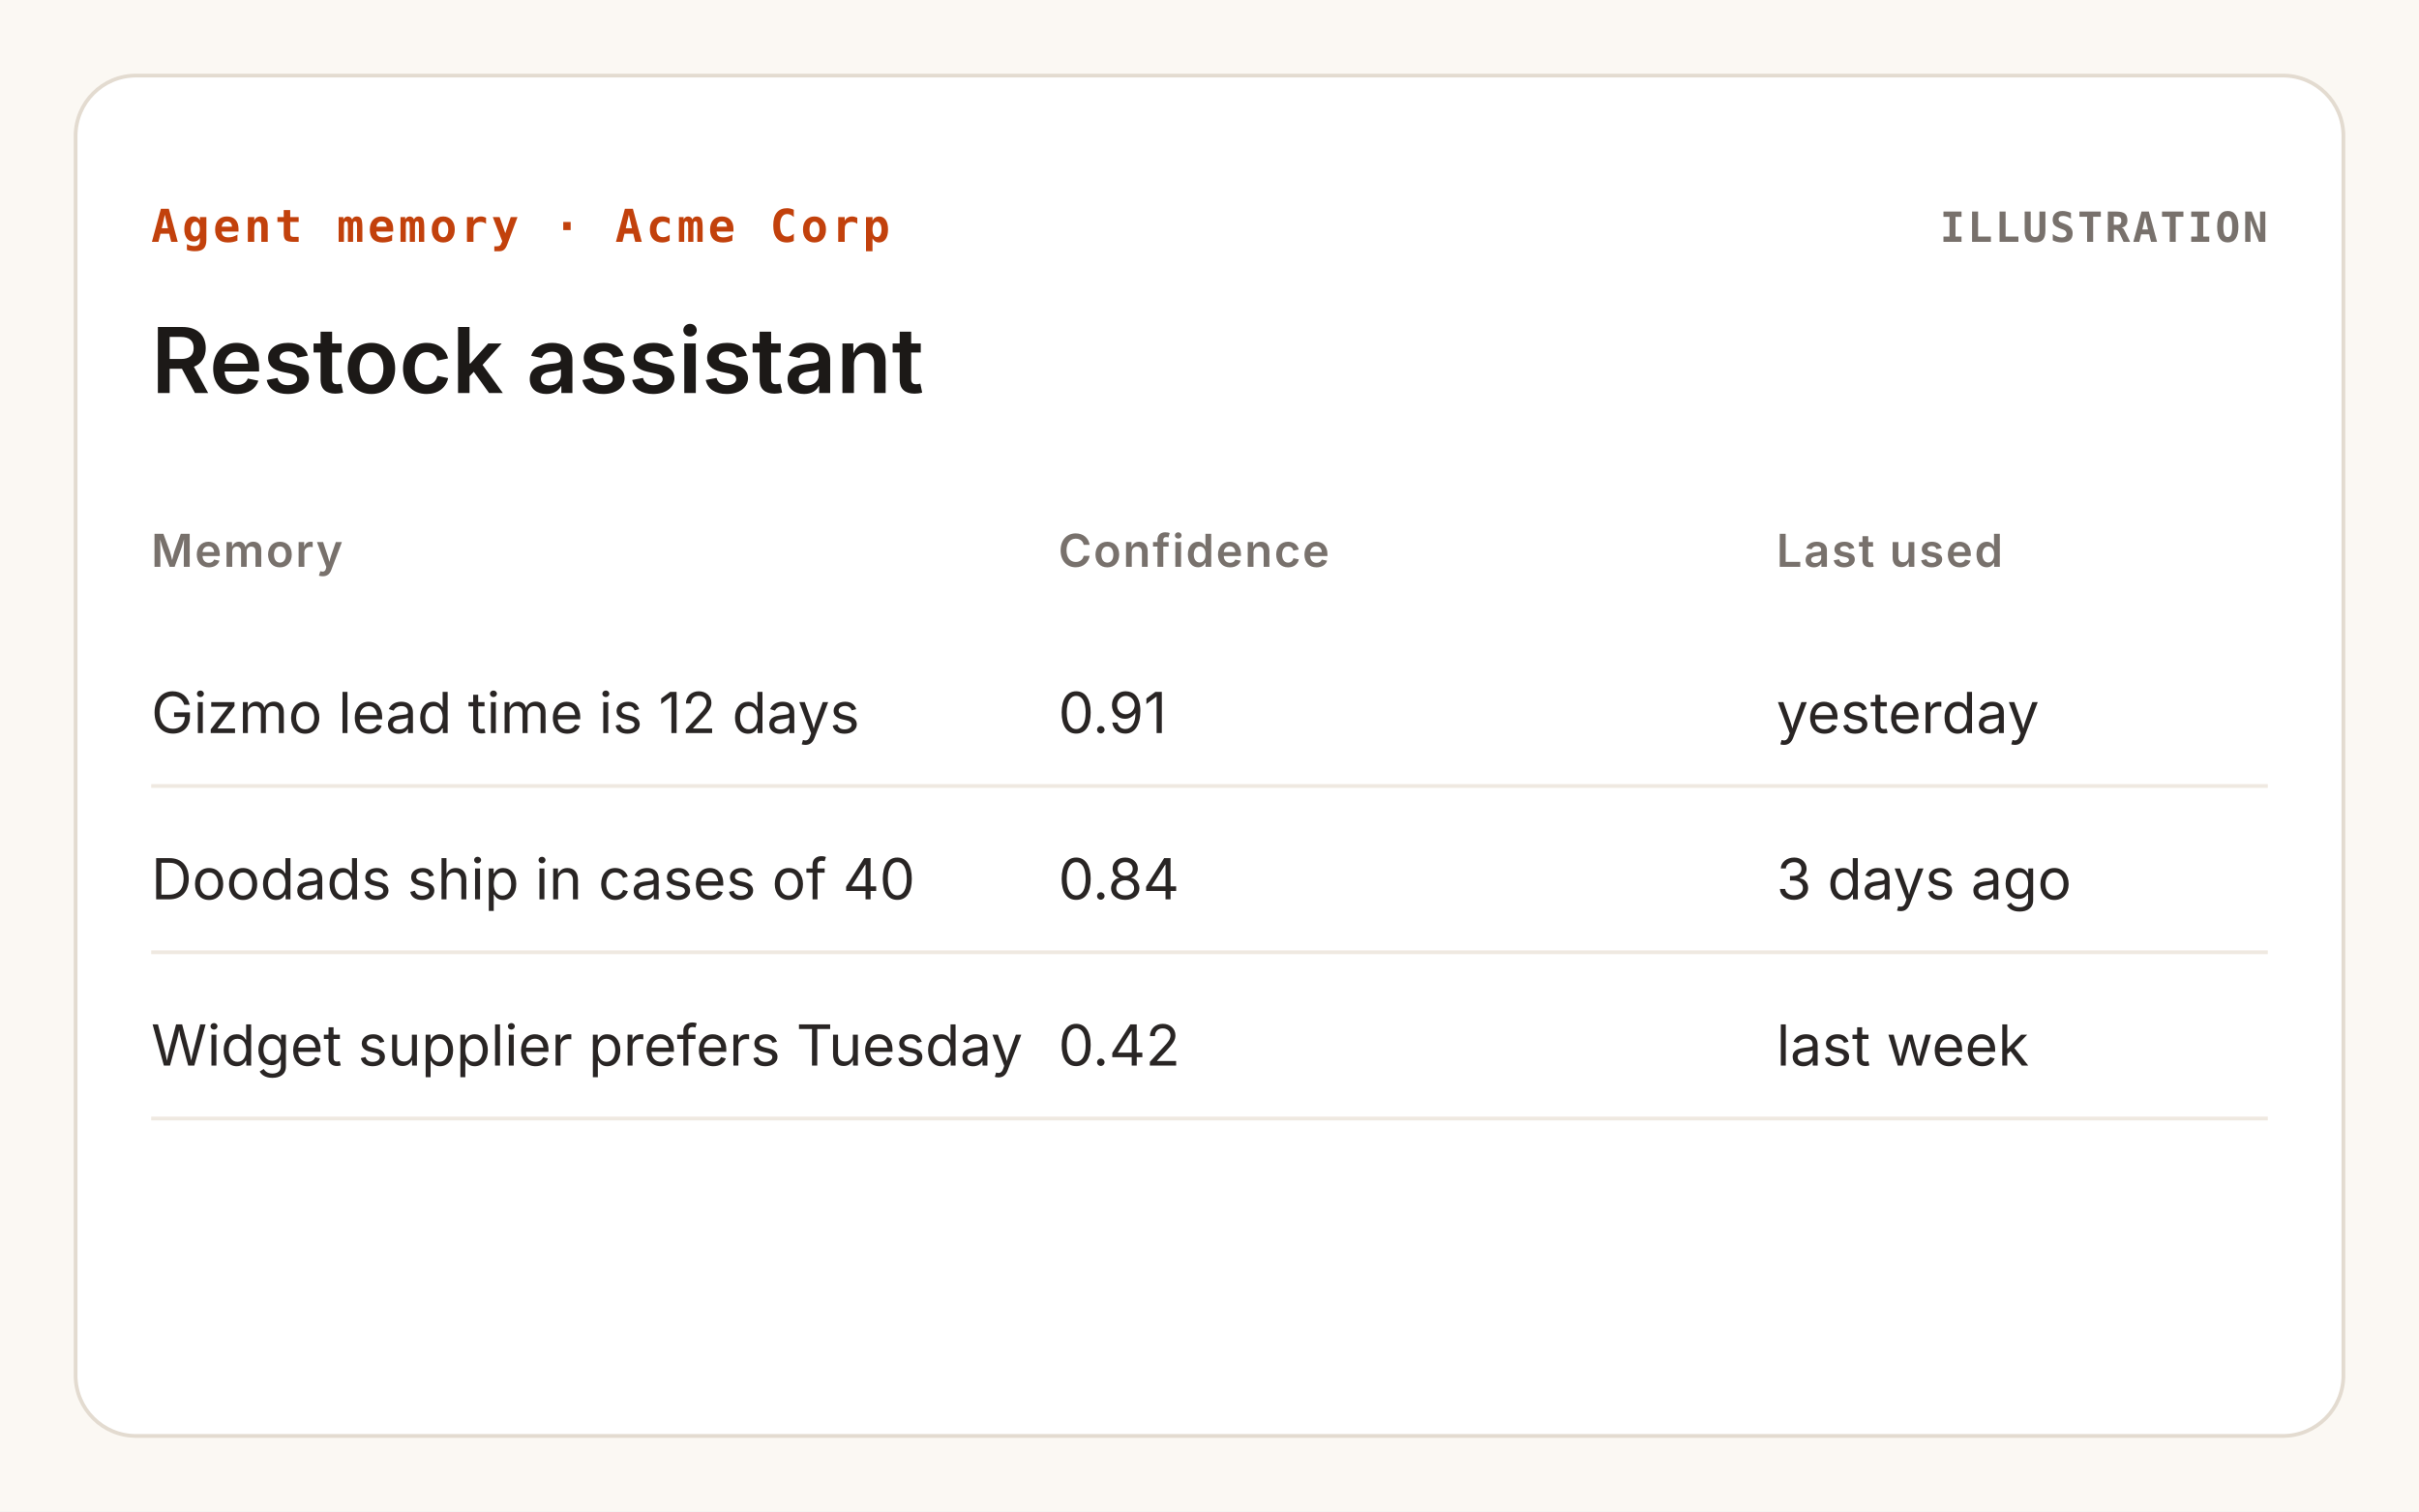
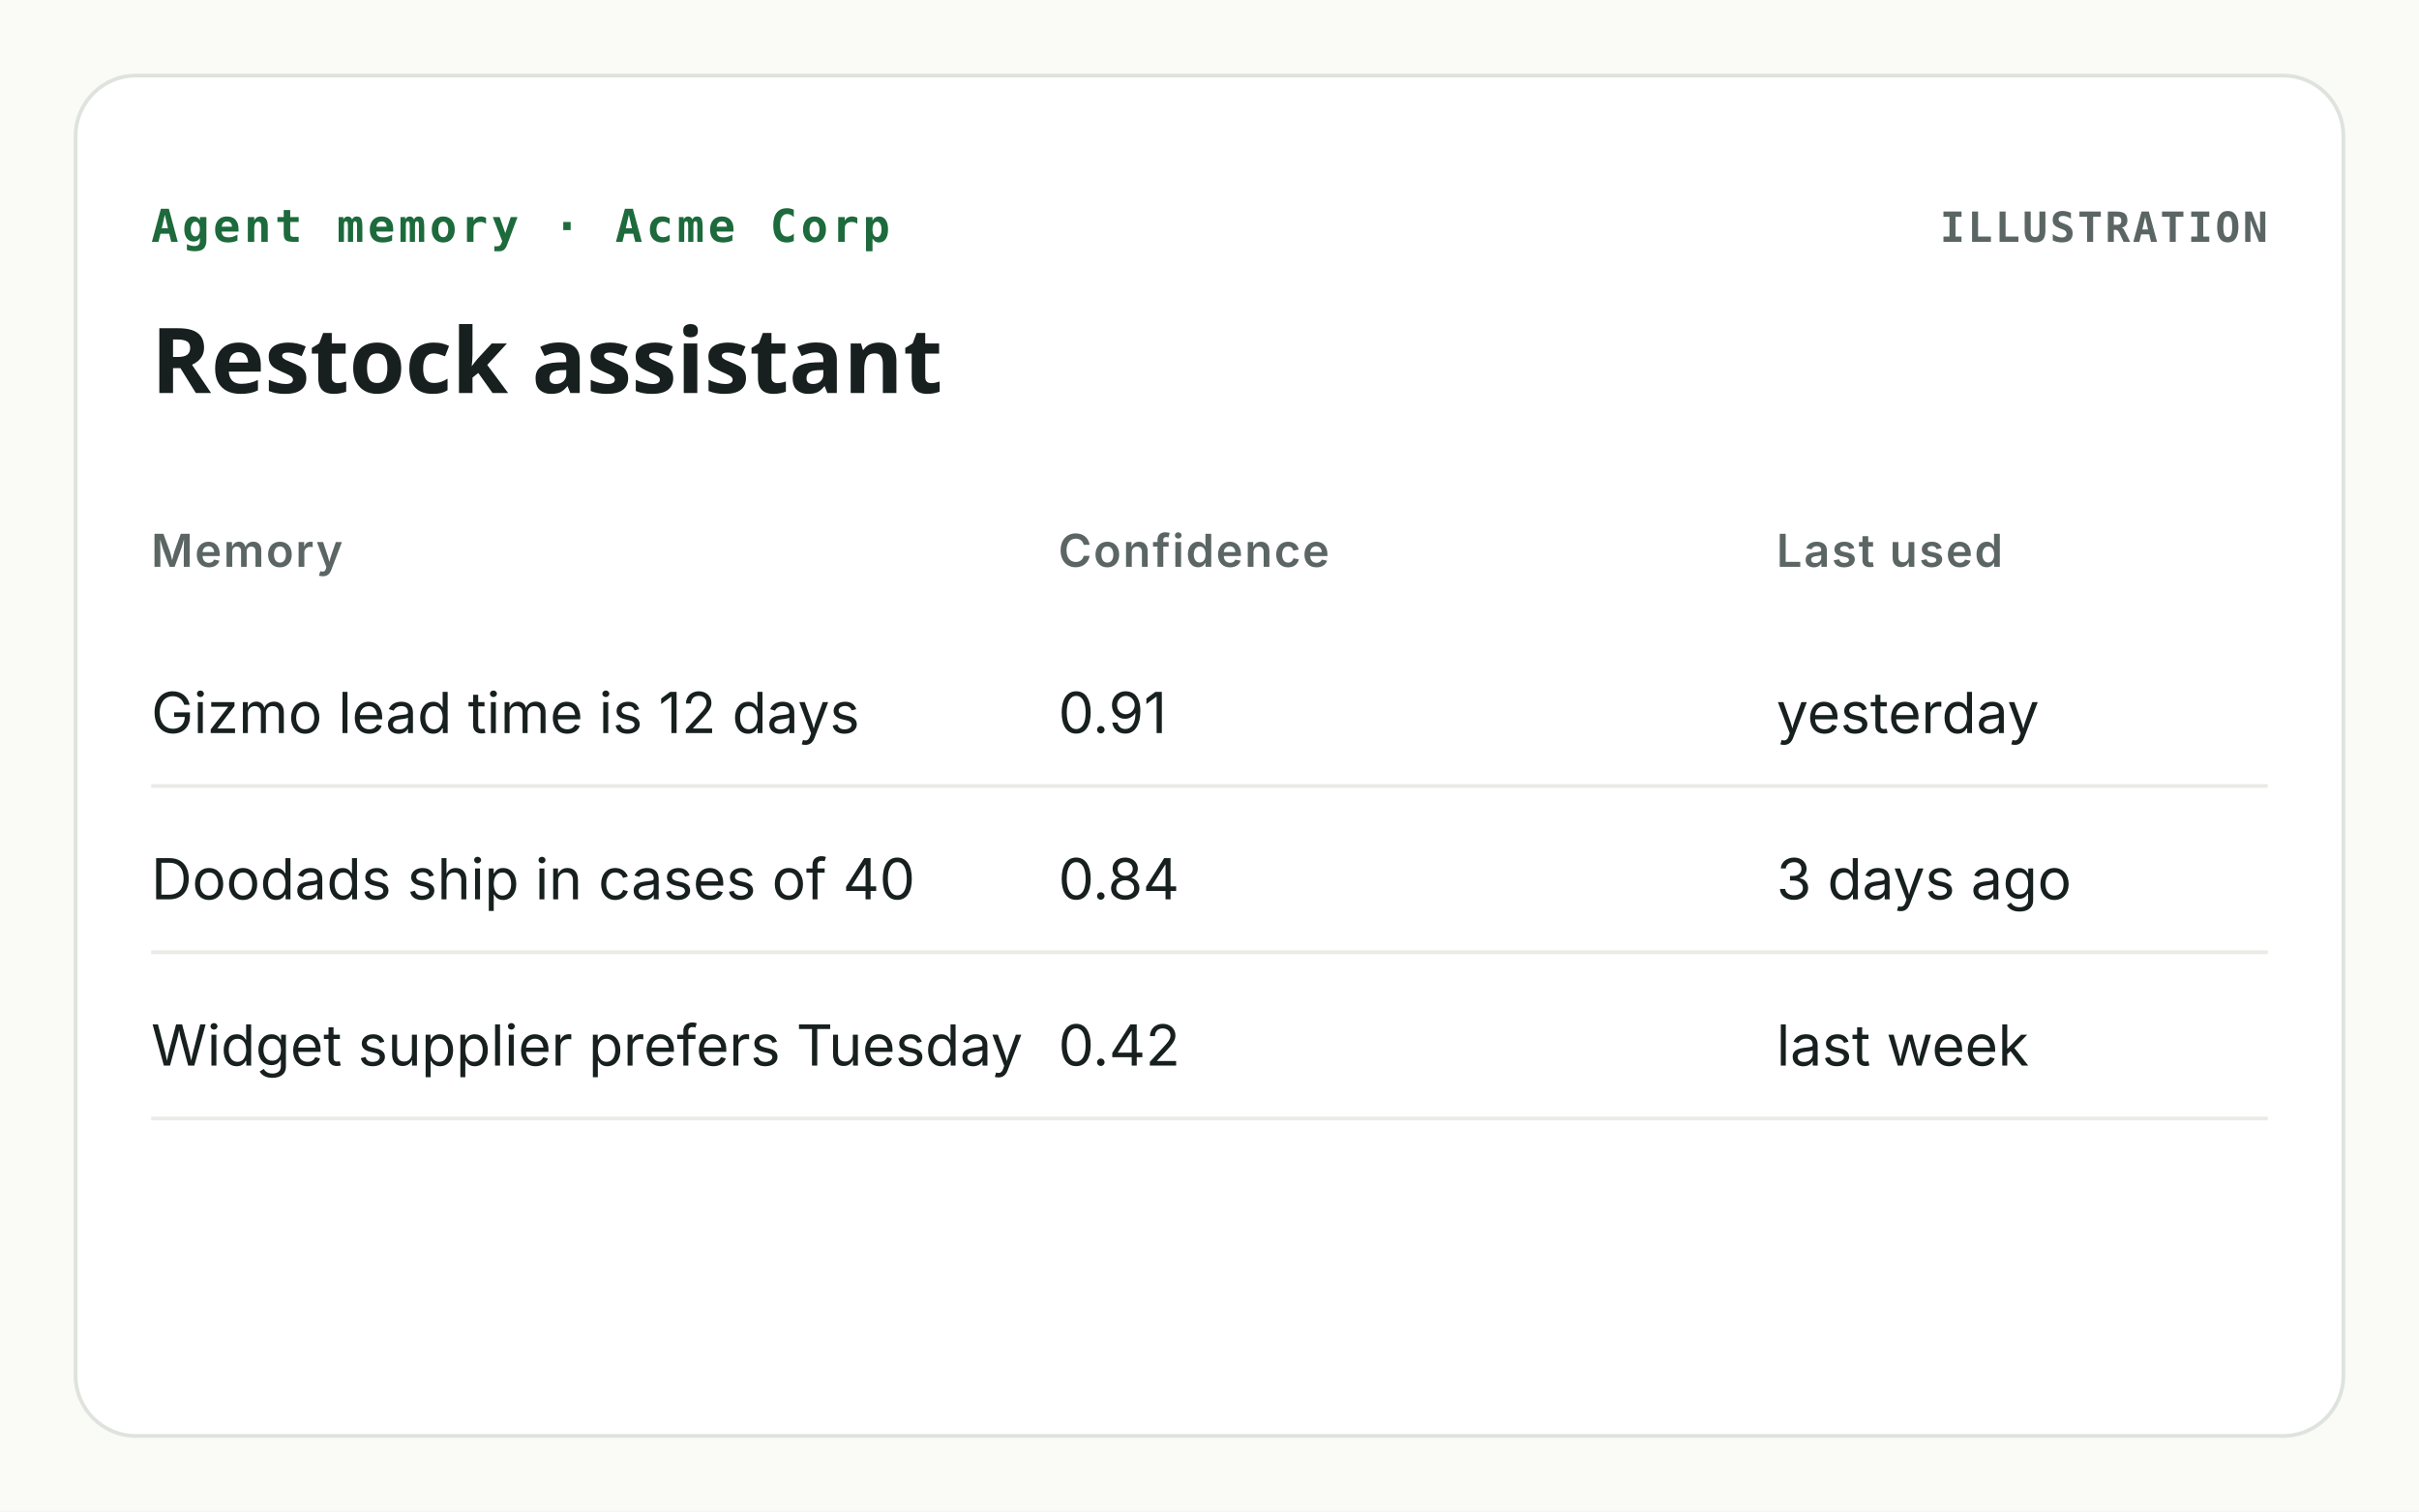
<svg xmlns="http://www.w3.org/2000/svg" viewBox="0 0 640 400" width="640" height="400" role="img" aria-labelledby="title-memory">
  <style>
-     .bg { fill: #fbf8f3; }
-     .card { fill: #ffffff; stroke: #e3dbd0; }
-     .kicker { font: 600 12px/1 ui-monospace, "JetBrains Mono", monospace; fill: #c2410c; letter-spacing: 0.08em; text-transform: uppercase; }
-     .title { font: 600 24px/1 Avenir, Inter, system-ui, sans-serif; fill: #1c1917; }
-     .head { font: 600 12px/1 Avenir, Inter, system-ui, sans-serif; fill: #78716c; letter-spacing: 0.04em; text-transform: uppercase; }
-     .cell { font: 400 15px/1 Avenir, Inter, system-ui, sans-serif; fill: #292524; }
-     .rule { stroke: #efe9e1; }
-     .badge { font: 600 11px/1 ui-monospace, "JetBrains Mono", monospace; fill: #78716c; letter-spacing: 0.06em; }
+     .bg { fill: #fafaf7; }
+     .card { fill: #ffffff; stroke: #dfe3de; }
+     .kicker { font: 600 12px/1 ui-monospace, "JetBrains Mono", monospace; fill: #1d6a3c; letter-spacing: 0.08em; text-transform: uppercase; }
+     .title { font: 700 24px/1 Gabarito, "Avenir Next", "Segoe UI", sans-serif; fill: #17201f; }
+     .head { font: 600 12px/1 Inter, -apple-system, "Segoe UI", Roboto, sans-serif; fill: #5b6664; letter-spacing: 0.04em; text-transform: uppercase; }
+     .cell { font: 400 15px/1 Inter, -apple-system, "Segoe UI", Roboto, sans-serif; fill: #17201f; }
+     .rule { stroke: #e9ebe6; }
+     .badge { font: 600 11px/1 ui-monospace, "JetBrains Mono", monospace; fill: #5b6664; letter-spacing: 0.06em; }
  </style>
  <rect class="bg" width="640" height="400" />
  <rect class="card" x="20" y="20" width="600" height="360" rx="16" />
  <text x="40" y="64" class="kicker">Agent memory · Acme Corp</text>
  <text x="40" y="104" class="title">Restock assistant</text>
  <text x="600" y="64" text-anchor="end" class="badge">ILLUSTRATION</text>
  <g>
    <text x="40" y="150" class="head">Memory</text>
    <text x="280" y="150" class="head">Confidence</text>
    <text x="470" y="150" class="head">Last used</text>
    <line x1="40" x2="600" y1="208" y2="208" class="rule" />
    <text x="40" y="194" class="cell">Gizmo lead time is 12 days</text>
    <text x="280" y="194" class="cell">0.91</text>
    <text x="470" y="194" class="cell">yesterday</text>
    <line x1="40" x2="600" y1="252" y2="252" class="rule" />
    <text x="40" y="238" class="cell">Doodads ship in cases of 40</text>
    <text x="280" y="238" class="cell">0.84</text>
    <text x="470" y="238" class="cell">3 days ago</text>
    <line x1="40" x2="600" y1="296" y2="296" class="rule" />
    <text x="40" y="282" class="cell">Widget supplier prefers Tuesday</text>
    <text x="280" y="282" class="cell">0.42</text>
    <text x="470" y="282" class="cell">last week</text>
  </g>
</svg>
